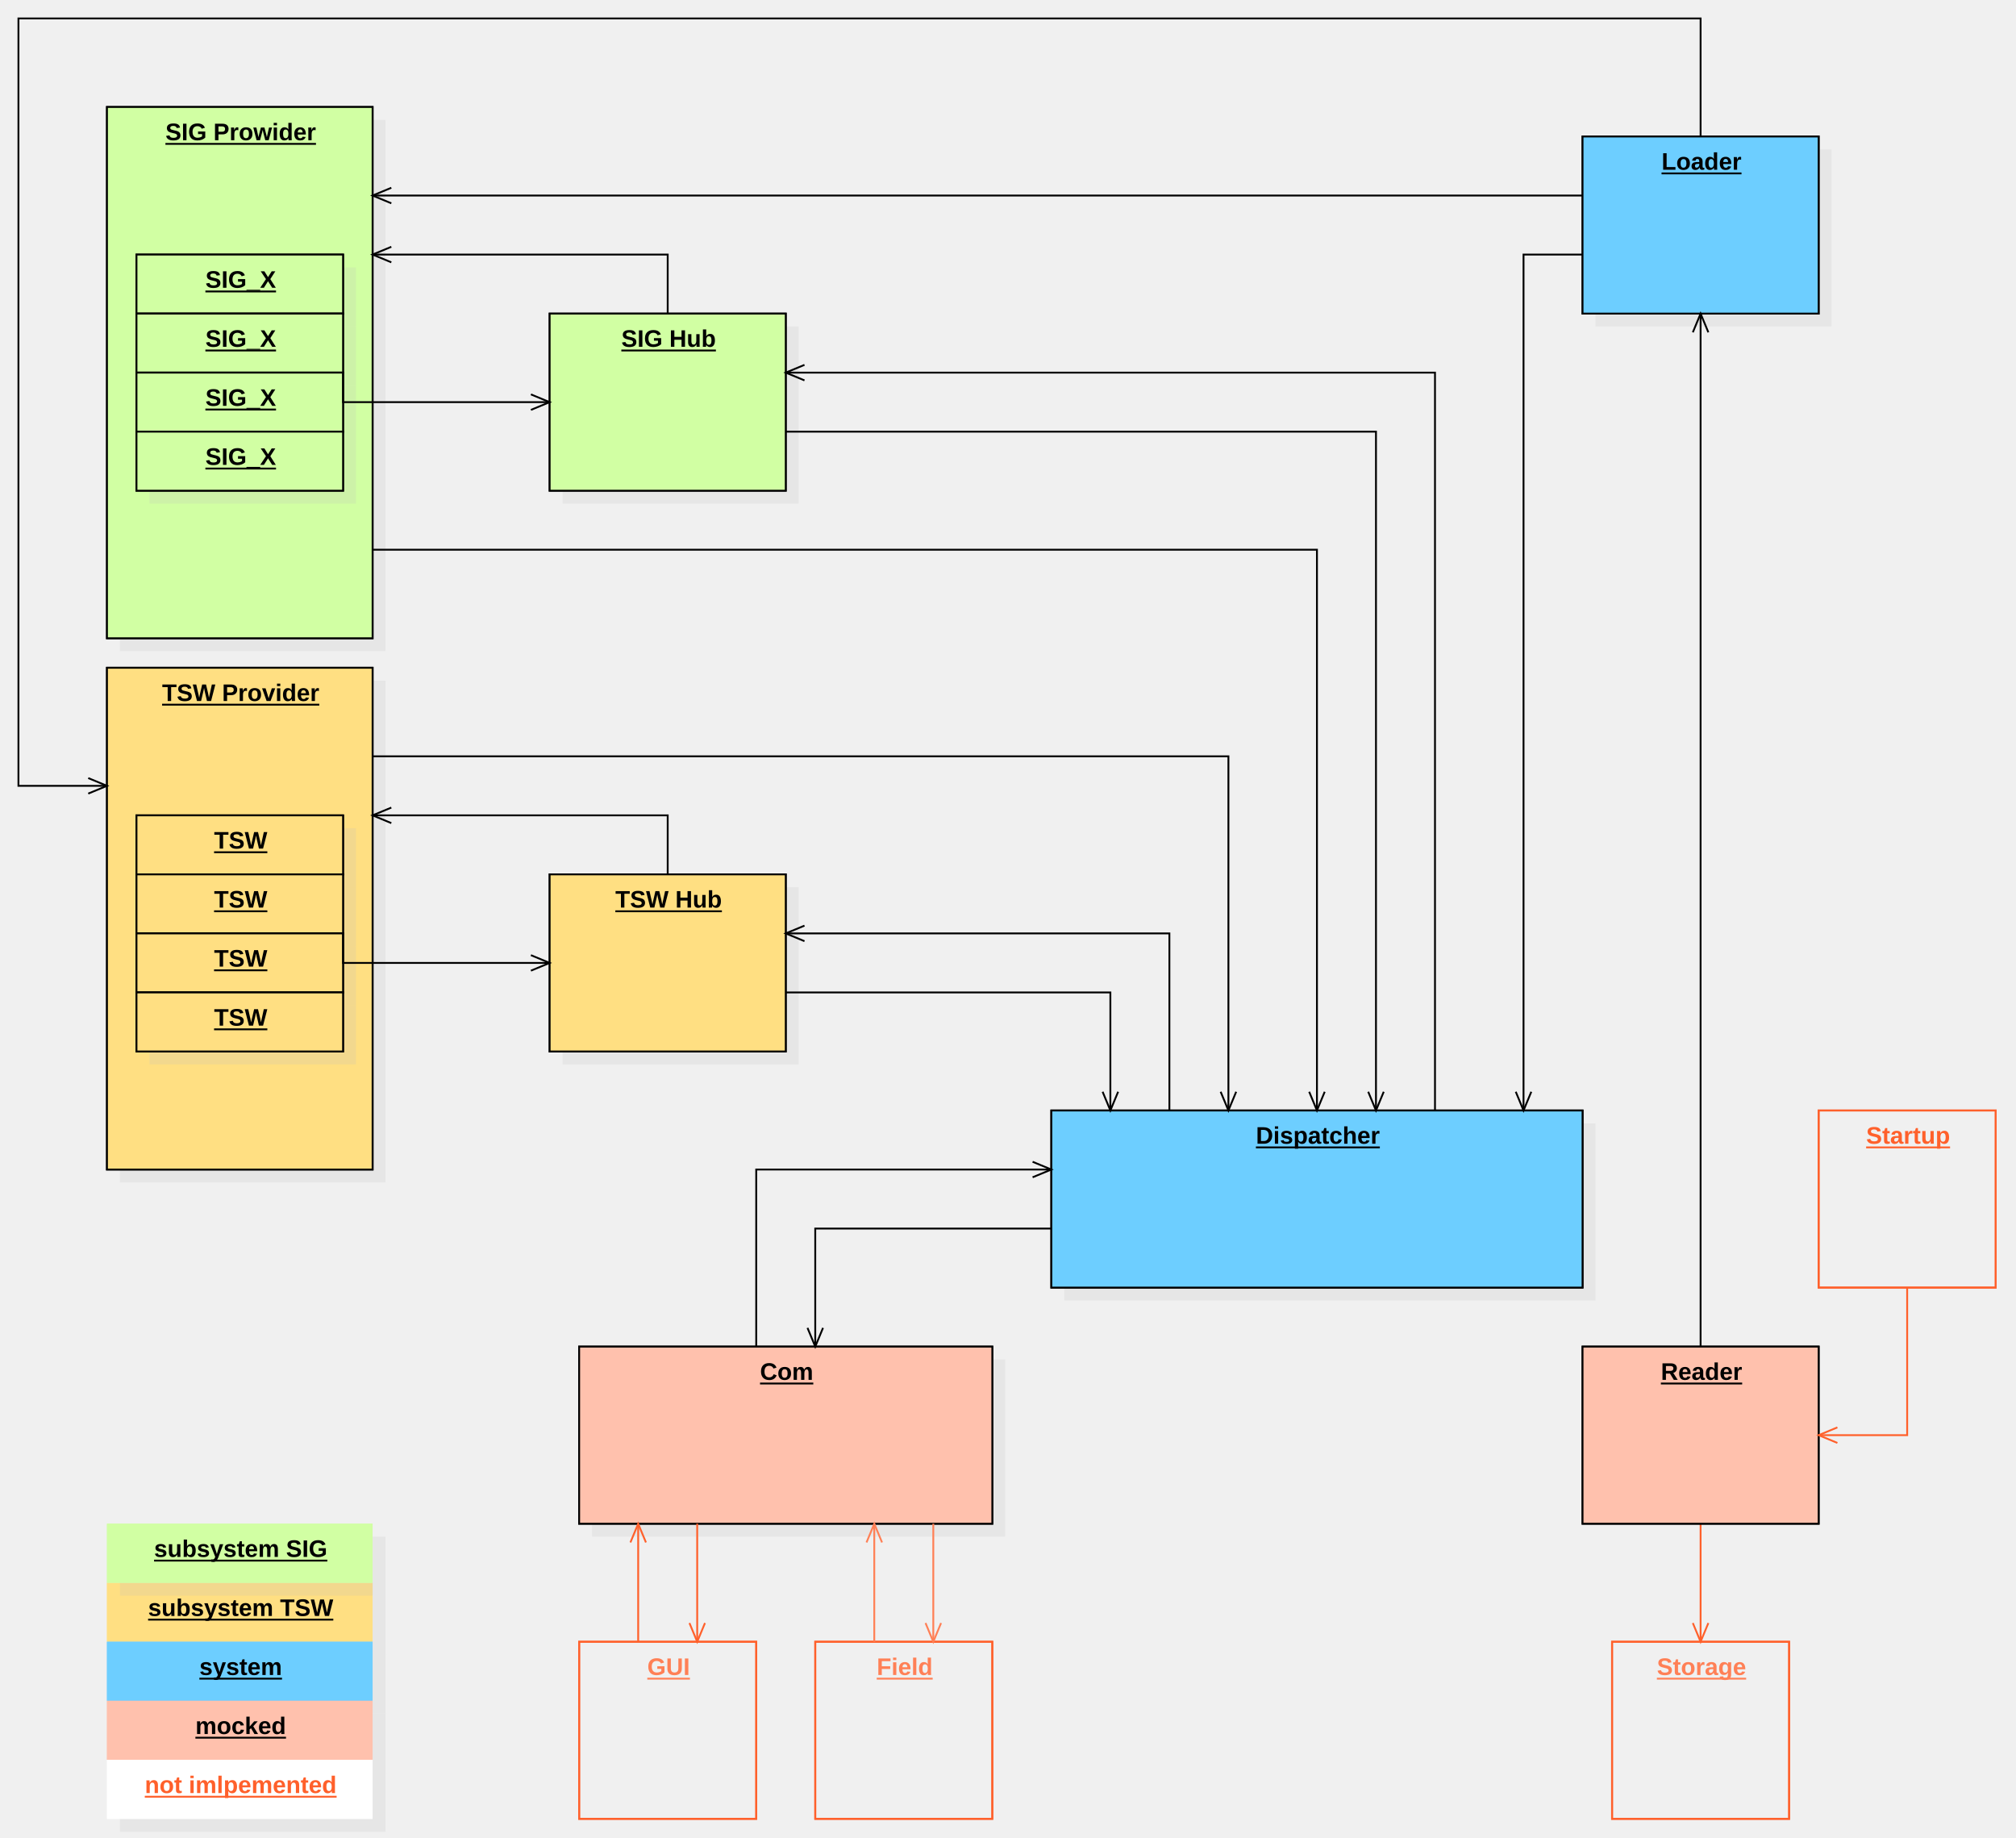
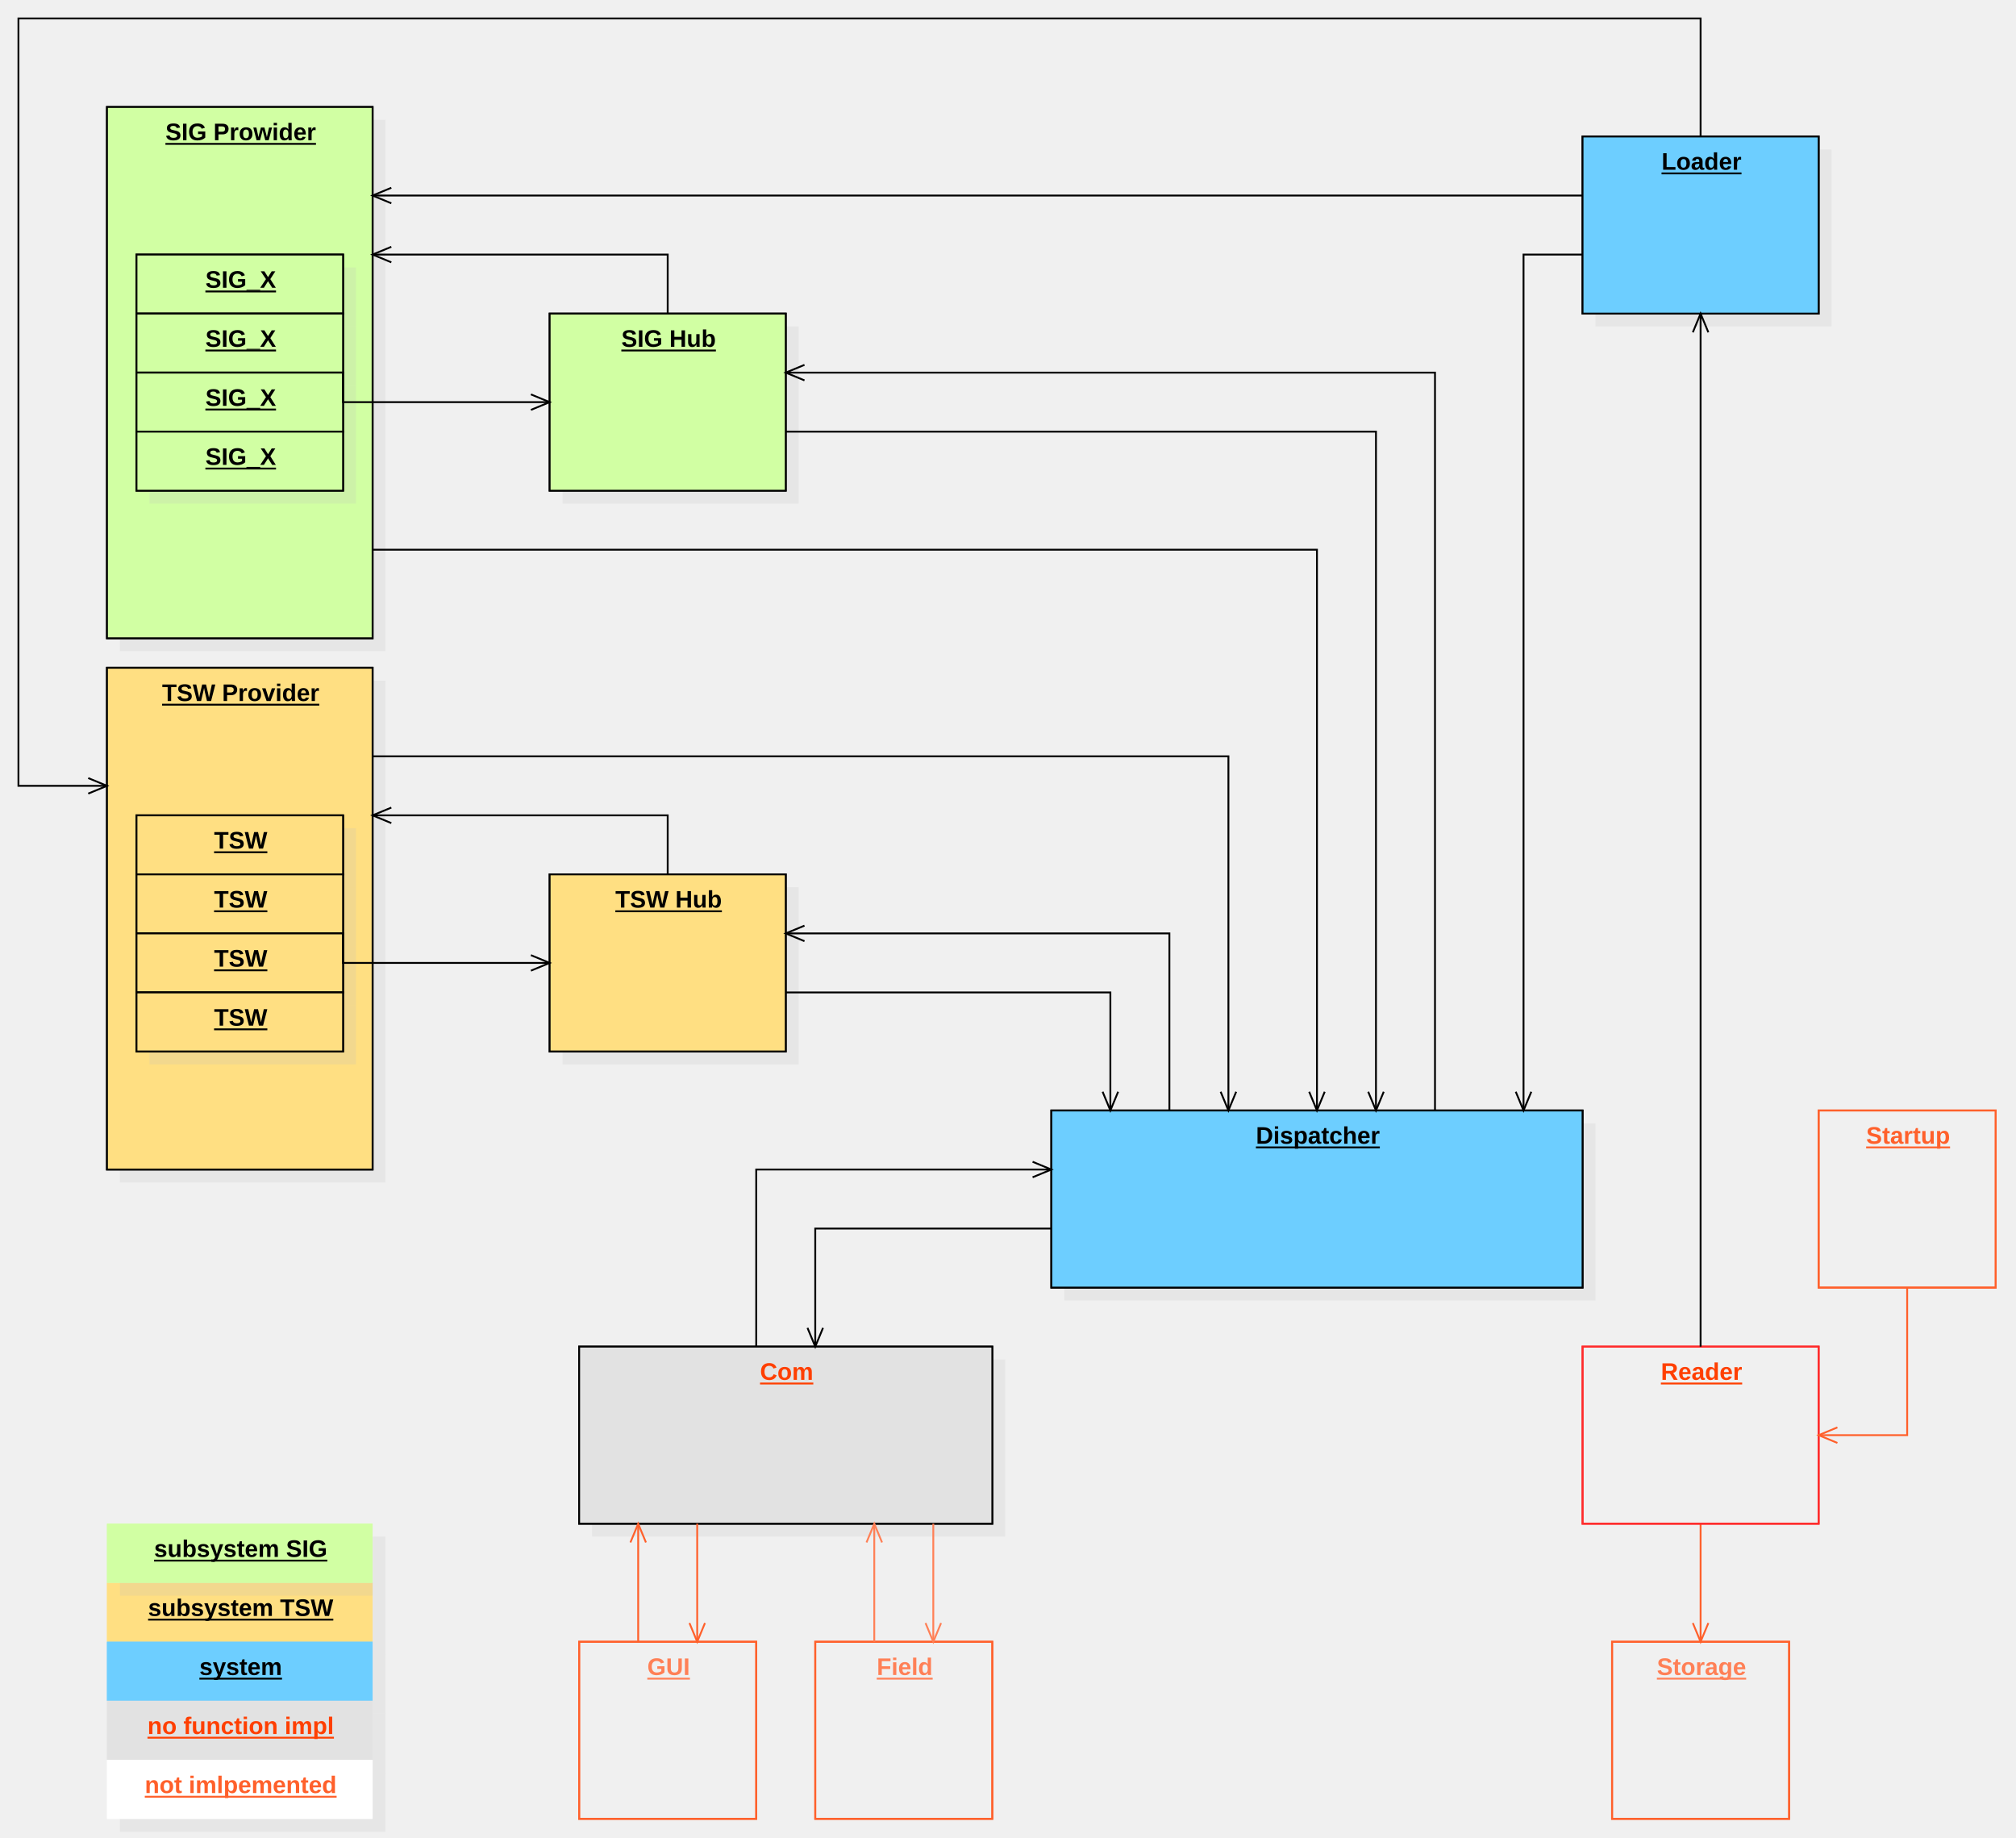
<svg xmlns="http://www.w3.org/2000/svg" version="1.1" width="1093" height="996">
  <defs />
  <g>
    <g>
      <rect fill="#C0C0C0" stroke="none" x="567" y="583" width="128" height="96" transform="matrix(1 0 0 1 -262 -102)" fill-opacity="0.2" />
    </g>
    <g>
      <rect fill="#FFDF82" stroke="none" x="560" y="576" width="128" height="96" transform="matrix(1 0 0 1 -262 -102)" />
    </g>
    <g>
      <path fill="none" stroke="#000000" paint-order="fill stroke markers" d=" M 298 474 L 426 474 L 426 570 L 298 570 L 298 474 Z Z" stroke-miterlimit="10" stroke-dasharray="" />
    </g>
    <g>
      <rect fill="#FFDF82" stroke="none" x="560" y="576" width="128" height="96" transform="matrix(1 0 0 1 -262 -102)" />
    </g>
    <g>
      <path fill="none" stroke="#000000" paint-order="fill stroke markers" d=" M 298 474 L 426 474 L 426 570 L 298 570 L 298 474 Z Z" stroke-miterlimit="10" stroke-dasharray="" />
    </g>
    <g>
      <g>
        <path fill="none" stroke="none" />
        <text fill="#000000" stroke="none" font-family="Arial" font-size="13px" font-style="normal" font-weight="bold" text-decoration="undefined" x="624.5" y="589.5" text-anchor="middle" dominant-baseline="central" transform="matrix(1 0 0 1 -262 -102)">
TSW Hub</text>
        <path fill="none" stroke="#000000" paint-order="fill stroke markers" d=" M 391.382 494 L 333.618 494" stroke-miterlimit="10" stroke-dasharray="" />
      </g>
    </g>
    <g>
      <rect fill="#C0C0C0" stroke="none" x="839" y="711" width="288" height="96" transform="matrix(1 0 0 1 -262 -102)" fill-opacity="0.2" />
    </g>
    <g>
      <rect fill="#6DCEFF" stroke="none" x="832" y="704" width="288" height="96" transform="matrix(1 0 0 1 -262 -102)" />
    </g>
    <g>
      <path fill="none" stroke="#000000" paint-order="fill stroke markers" d=" M 570 602 L 858 602 L 858 698 L 570 698 L 570 602 Z Z" stroke-miterlimit="10" stroke-dasharray="" />
    </g>
    <g>
      <rect fill="#6DCEFF" stroke="none" x="832" y="704" width="288" height="96" transform="matrix(1 0 0 1 -262 -102)" />
    </g>
    <g>
      <path fill="none" stroke="#000000" paint-order="fill stroke markers" d=" M 570 602 L 858 602 L 858 698 L 570 698 L 570 602 Z Z" stroke-miterlimit="10" stroke-dasharray="" />
    </g>
    <g>
      <g>
        <path fill="none" stroke="none" />
        <text fill="#000000" stroke="none" font-family="Arial" font-size="13px" font-style="normal" font-weight="bold" text-decoration="undefined" x="976.5" y="717.5" text-anchor="middle" dominant-baseline="central" transform="matrix(1 0 0 1 -262 -102)">
Dispatcher</text>
        <path fill="none" stroke="#000000" paint-order="fill stroke markers" d=" M 748.095 622 L 680.905 622" stroke-miterlimit="10" stroke-dasharray="" />
      </g>
    </g>
    <g>
      <rect fill="#C0C0C0" stroke="none" x="327" y="471" width="144" height="272" transform="matrix(1 0 0 1 -262 -102)" fill-opacity="0.2" />
    </g>
    <g>
      <rect fill="#FFDF82" stroke="none" x="320" y="464" width="144" height="272" transform="matrix(1 0 0 1 -262 -102)" />
    </g>
    <g>
      <path fill="none" stroke="#000000" paint-order="fill stroke markers" d=" M 58 362 L 202 362 L 202 634 L 58 634 L 58 362 Z Z" stroke-miterlimit="10" stroke-dasharray="" />
    </g>
    <g>
      <rect fill="#FFDF82" stroke="none" x="320" y="464" width="144" height="272" transform="matrix(1 0 0 1 -262 -102)" />
    </g>
    <g>
      <path fill="none" stroke="#000000" paint-order="fill stroke markers" d=" M 58 362 L 202 362 L 202 634 L 58 634 L 58 362 Z Z" stroke-miterlimit="10" stroke-dasharray="" />
    </g>
    <g>
      <g>
        <path fill="none" stroke="none" />
        <text fill="#000000" stroke="none" font-family="Arial" font-size="13px" font-style="normal" font-weight="bold" text-decoration="undefined" x="392.5" y="477.5" text-anchor="middle" dominant-baseline="central" transform="matrix(1 0 0 1 -262 -102)">
TSW Provider</text>
        <path fill="none" stroke="#000000" paint-order="fill stroke markers" d=" M 173.118 382 L 87.882 382" stroke-miterlimit="10" stroke-dasharray="" />
      </g>
    </g>
    <g>
      <path fill="none" stroke="#000000" paint-order="fill stroke markers" d=" M 362 474 L 362 442 L 202 442" stroke-miterlimit="10" stroke-dasharray="" />
    </g>
    <g>
      <path fill="none" stroke="#000000" paint-order="fill stroke markers" d=" M 212.163 437.79 L 202 442 L 212.163 446.21" stroke-miterlimit="10" stroke-dasharray="" />
    </g>
    <g>
      <path fill="none" stroke="#000000" paint-order="fill stroke markers" d=" M 634 602 L 634 506 L 426 506" stroke-miterlimit="10" stroke-dasharray="" />
    </g>
    <g>
      <path fill="none" stroke="#000000" paint-order="fill stroke markers" d=" M 436.163 501.79 L 426 506 L 436.163 510.21" stroke-miterlimit="10" stroke-dasharray="" />
    </g>
    <g>
      <path fill="none" stroke="#000000" paint-order="fill stroke markers" d=" M 426 538 L 602 538 L 602 602" stroke-miterlimit="10" stroke-dasharray="" />
    </g>
    <g>
      <path fill="none" stroke="#000000" paint-order="fill stroke markers" d=" M 597.79 591.837 L 602 602 L 606.21 591.837" stroke-miterlimit="10" stroke-dasharray="" />
    </g>
    <g>
      <rect fill="#C0C0C0" stroke="none" x="583" y="839" width="224" height="96" transform="matrix(1 0 0 1 -262 -102)" fill-opacity="0.2" />
    </g>
    <g>
-       <rect fill="#FFC1AD" stroke="none" x="576" y="832" width="224" height="96" transform="matrix(1 0 0 1 -262 -102)" />
+       <rect fill="#E2E2E2" stroke="none" x="576" y="832" width="224" height="96" transform="matrix(1 0 0 1 -262 -102)" />
    </g>
    <g>
      <path fill="none" stroke="#000000" paint-order="fill stroke markers" d=" M 314 730 L 538 730 L 538 826 L 314 826 L 314 730 Z Z" stroke-miterlimit="10" stroke-dasharray="" />
    </g>
    <g>
-       <rect fill="#FFC1AD" stroke="none" x="576" y="832" width="224" height="96" transform="matrix(1 0 0 1 -262 -102)" />
+       <rect fill="#E2E2E2" stroke="none" x="576" y="832" width="224" height="96" transform="matrix(1 0 0 1 -262 -102)" />
    </g>
    <g>
      <path fill="none" stroke="#000000" paint-order="fill stroke markers" d=" M 314 730 L 538 730 L 538 826 L 314 826 L 314 730 Z Z" stroke-miterlimit="10" stroke-dasharray="" />
    </g>
    <g>
      <g>
        <path fill="none" stroke="none" />
-         <text fill="#000000" stroke="none" font-family="Arial" font-size="13px" font-style="normal" font-weight="bold" text-decoration="undefined" x="688.5" y="845.5" text-anchor="middle" dominant-baseline="central" transform="matrix(1 0 0 1 -262 -102)">
+         <text fill="#FF3F00" stroke="none" font-family="Arial" font-size="13px" font-style="normal" font-weight="bold" text-decoration="undefined" x="688.5" y="845.5" text-anchor="middle" dominant-baseline="central" transform="matrix(1 0 0 1 -262 -102)">
Com</text>
-         <path fill="none" stroke="#000000" paint-order="fill stroke markers" d=" M 440.944 750 L 412.056 750" stroke-miterlimit="10" stroke-dasharray="" />
+         <path fill="none" stroke="#FF3F00" paint-order="fill stroke markers" d=" M 440.944 750 L 412.056 750" stroke-miterlimit="10" stroke-dasharray="" />
      </g>
    </g>
    <g>
      <path fill="none" stroke="#000000" paint-order="fill stroke markers" d=" M 410 730 L 410 634 L 570 634" stroke-miterlimit="10" stroke-dasharray="" />
    </g>
    <g>
      <path fill="none" stroke="#000000" paint-order="fill stroke markers" d=" M 559.837 638.21 L 570 634 L 559.837 629.79" stroke-miterlimit="10" stroke-dasharray="" />
    </g>
    <g>
      <rect fill="#C0C0C0" stroke="none" x="343" y="551" width="112" height="32" transform="matrix(1 0 0 1 -262 -102)" fill-opacity="0.2" />
    </g>
    <g>
      <rect fill="#FFDF82" stroke="none" x="336" y="544" width="112" height="32" transform="matrix(1 0 0 1 -262 -102)" />
    </g>
    <g>
      <path fill="none" stroke="#000000" paint-order="fill stroke markers" d=" M 74 442 L 186 442 L 186 474 L 74 474 L 74 442 Z Z" stroke-miterlimit="10" stroke-dasharray="" />
    </g>
    <g>
      <rect fill="#FFDF82" stroke="none" x="336" y="544" width="112" height="32" transform="matrix(1 0 0 1 -262 -102)" />
    </g>
    <g>
      <path fill="none" stroke="#000000" paint-order="fill stroke markers" d=" M 74 442 L 186 442 L 186 474 L 74 474 L 74 442 Z Z" stroke-miterlimit="10" stroke-dasharray="" />
    </g>
    <g>
      <g>
        <path fill="none" stroke="none" />
        <text fill="#000000" stroke="none" font-family="Arial" font-size="13px" font-style="normal" font-weight="bold" text-decoration="undefined" x="392.5" y="557.5" text-anchor="middle" dominant-baseline="central" transform="matrix(1 0 0 1 -262 -102)">
TSW</text>
        <path fill="none" stroke="#000000" paint-order="fill stroke markers" d=" M 144.941 462 L 116.059 462" stroke-miterlimit="10" stroke-dasharray="" />
      </g>
    </g>
    <g>
      <rect fill="#C0C0C0" stroke="none" x="343" y="583" width="112" height="32" transform="matrix(1 0 0 1 -262 -102)" fill-opacity="0.2" />
    </g>
    <g>
      <rect fill="#FFDF82" stroke="none" x="336" y="576" width="112" height="32" transform="matrix(1 0 0 1 -262 -102)" />
    </g>
    <g>
      <path fill="none" stroke="#000000" paint-order="fill stroke markers" d=" M 74 474 L 186 474 L 186 506 L 74 506 L 74 474 Z Z" stroke-miterlimit="10" stroke-dasharray="" />
    </g>
    <g>
      <rect fill="#FFDF82" stroke="none" x="336" y="576" width="112" height="32" transform="matrix(1 0 0 1 -262 -102)" />
    </g>
    <g>
      <path fill="none" stroke="#000000" paint-order="fill stroke markers" d=" M 74 474 L 186 474 L 186 506 L 74 506 L 74 474 Z Z" stroke-miterlimit="10" stroke-dasharray="" />
    </g>
    <g>
      <g>
        <path fill="none" stroke="none" />
        <text fill="#000000" stroke="none" font-family="Arial" font-size="13px" font-style="normal" font-weight="bold" text-decoration="undefined" x="392.5" y="589.5" text-anchor="middle" dominant-baseline="central" transform="matrix(1 0 0 1 -262 -102)">
TSW</text>
        <path fill="none" stroke="#000000" paint-order="fill stroke markers" d=" M 144.941 494 L 116.059 494" stroke-miterlimit="10" stroke-dasharray="" />
      </g>
    </g>
    <g>
      <rect fill="#C0C0C0" stroke="none" x="343" y="615" width="112" height="32" transform="matrix(1 0 0 1 -262 -102)" fill-opacity="0.2" />
    </g>
    <g>
      <rect fill="#FFDF82" stroke="none" x="336" y="608" width="112" height="32" transform="matrix(1 0 0 1 -262 -102)" />
    </g>
    <g>
      <path fill="none" stroke="#000000" paint-order="fill stroke markers" d=" M 74 506 L 186 506 L 186 538 L 74 538 L 74 506 Z Z" stroke-miterlimit="10" stroke-dasharray="" />
    </g>
    <g>
      <rect fill="#FFDF82" stroke="none" x="336" y="608" width="112" height="32" transform="matrix(1 0 0 1 -262 -102)" />
    </g>
    <g>
      <path fill="none" stroke="#000000" paint-order="fill stroke markers" d=" M 74 506 L 186 506 L 186 538 L 74 538 L 74 506 Z Z" stroke-miterlimit="10" stroke-dasharray="" />
    </g>
    <g>
      <g>
        <path fill="none" stroke="none" />
        <text fill="#000000" stroke="none" font-family="Arial" font-size="13px" font-style="normal" font-weight="bold" text-decoration="undefined" x="392.5" y="621.5" text-anchor="middle" dominant-baseline="central" transform="matrix(1 0 0 1 -262 -102)">
TSW</text>
        <path fill="none" stroke="#000000" paint-order="fill stroke markers" d=" M 144.941 526 L 116.059 526" stroke-miterlimit="10" stroke-dasharray="" />
      </g>
    </g>
    <g>
      <path fill="none" stroke="#000000" paint-order="fill stroke markers" d=" M 186 506 L 186 522 L 298 522" stroke-miterlimit="10" stroke-dasharray="" />
    </g>
    <g>
      <path fill="none" stroke="#000000" paint-order="fill stroke markers" d=" M 287.837 526.21 L 298 522 L 287.837 517.79" stroke-miterlimit="10" stroke-dasharray="" />
    </g>
    <g>
      <rect fill="#C0C0C0" stroke="none" x="1127" y="183" width="128" height="96" transform="matrix(1 0 0 1 -262 -102)" fill-opacity="0.2" />
    </g>
    <g>
      <rect fill="#6DCEFF" stroke="none" x="1120" y="176" width="128" height="96" transform="matrix(1 0 0 1 -262 -102)" />
    </g>
    <g>
      <path fill="none" stroke="#000000" paint-order="fill stroke markers" d=" M 858 74 L 986 74 L 986 170 L 858 170 L 858 74 Z Z" stroke-miterlimit="10" stroke-dasharray="" />
    </g>
    <g>
      <rect fill="#6DCEFF" stroke="none" x="1120" y="176" width="128" height="96" transform="matrix(1 0 0 1 -262 -102)" />
    </g>
    <g>
      <path fill="none" stroke="#000000" paint-order="fill stroke markers" d=" M 858 74 L 986 74 L 986 170 L 858 170 L 858 74 Z Z" stroke-miterlimit="10" stroke-dasharray="" />
    </g>
    <g>
      <g>
        <path fill="none" stroke="none" />
        <text fill="#000000" stroke="none" font-family="Arial" font-size="13px" font-style="normal" font-weight="bold" text-decoration="undefined" x="1184.5" y="189.5" text-anchor="middle" dominant-baseline="central" transform="matrix(1 0 0 1 -262 -102)">
Loader</text>
        <path fill="none" stroke="#000000" paint-order="fill stroke markers" d=" M 944.171 94 L 900.829 94" stroke-miterlimit="10" stroke-dasharray="" />
      </g>
    </g>
    <g>
      <rect fill="#FFFFFF00" stroke="none" x="576" y="992" width="96" height="96" transform="matrix(1 0 0 1 -262 -102)" />
    </g>
    <g>
      <path fill="none" stroke="#FF602B" paint-order="fill stroke markers" d=" M 314 890 L 410 890 L 410 986 L 314 986 L 314 890 Z Z" stroke-miterlimit="10" stroke-dasharray="" />
    </g>
    <g>
      <rect fill="#FFFFFF00" stroke="none" x="576" y="992" width="96" height="96" transform="matrix(1 0 0 1 -262 -102)" />
    </g>
    <g>
      <path fill="none" stroke="#FF602B" paint-order="fill stroke markers" d=" M 314 890 L 410 890 L 410 986 L 314 986 L 314 890 Z Z" stroke-miterlimit="10" stroke-dasharray="" />
    </g>
    <g>
      <g>
        <path fill="none" stroke="none" />
        <text fill="#FF8056" stroke="none" font-family="Arial" font-size="13px" font-style="normal" font-weight="bold" text-decoration="undefined" x="624.5" y="1005.5" text-anchor="middle" dominant-baseline="central" transform="matrix(1 0 0 1 -262 -102)">
GUI</text>
        <path fill="none" stroke="#FF8056" paint-order="fill stroke markers" d=" M 374.056 910 L 350.944 910" stroke-miterlimit="10" stroke-dasharray="" />
      </g>
    </g>
    <g>
      <rect fill="#FFFFFF00" stroke="none" x="704" y="992" width="96" height="96" transform="matrix(1 0 0 1 -262 -102)" />
    </g>
    <g>
      <path fill="none" stroke="#FF602B" paint-order="fill stroke markers" d=" M 442 890 L 538 890 L 538 986 L 442 986 L 442 890 Z Z" stroke-miterlimit="10" stroke-dasharray="" />
    </g>
    <g>
      <rect fill="#FFFFFF00" stroke="none" x="704" y="992" width="96" height="96" transform="matrix(1 0 0 1 -262 -102)" />
    </g>
    <g>
      <path fill="none" stroke="#FF602B" paint-order="fill stroke markers" d=" M 442 890 L 538 890 L 538 986 L 442 986 L 442 890 Z Z" stroke-miterlimit="10" stroke-dasharray="" />
    </g>
    <g>
      <g>
        <path fill="none" stroke="none" />
        <text fill="#FF8056" stroke="none" font-family="Arial" font-size="13px" font-style="normal" font-weight="bold" text-decoration="undefined" x="752.5" y="1005.5" text-anchor="middle" dominant-baseline="central" transform="matrix(1 0 0 1 -262 -102)">
Field</text>
        <path fill="none" stroke="#FF8056" paint-order="fill stroke markers" d=" M 505.668 910 L 475.332 910" stroke-miterlimit="10" stroke-dasharray="" />
      </g>
    </g>
    <g>
      <rect fill="#FFFFFF00" stroke="none" x="1136" y="992" width="96" height="96" transform="matrix(1 0 0 1 -262 -102)" />
    </g>
    <g>
      <path fill="none" stroke="#FF602B" paint-order="fill stroke markers" d=" M 874 890 L 970 890 L 970 986 L 874 986 L 874 890 Z Z" stroke-miterlimit="10" stroke-dasharray="" />
    </g>
    <g>
      <rect fill="#FFFFFF00" stroke="none" x="1136" y="992" width="96" height="96" transform="matrix(1 0 0 1 -262 -102)" />
    </g>
    <g>
      <path fill="none" stroke="#FF602B" paint-order="fill stroke markers" d=" M 874 890 L 970 890 L 970 986 L 874 986 L 874 890 Z Z" stroke-miterlimit="10" stroke-dasharray="" />
    </g>
    <g>
      <g>
        <path fill="none" stroke="none" />
        <text fill="#FF8056" stroke="none" font-family="Arial" font-size="13px" font-style="normal" font-weight="bold" text-decoration="undefined" x="1184.5" y="1005.5" text-anchor="middle" dominant-baseline="central" transform="matrix(1 0 0 1 -262 -102)">
Storage</text>
        <path fill="none" stroke="#FF8056" paint-order="fill stroke markers" d=" M 946.7 910 L 898.3 910" stroke-miterlimit="10" stroke-dasharray="" />
      </g>
    </g>
    <g>
      <path fill="none" stroke="#FF602B" paint-order="fill stroke markers" d=" M 346 890 L 346 826" stroke-miterlimit="10" stroke-dasharray="" />
    </g>
    <g>
      <path fill="none" stroke="#FF602B" paint-order="fill stroke markers" d=" M 350.21 836.163 L 346 826 L 341.79 836.163" stroke-miterlimit="10" stroke-dasharray="" />
    </g>
    <g>
      <path fill="none" stroke="#FF602B" paint-order="fill stroke markers" d=" M 378 826 L 378 890" stroke-miterlimit="10" stroke-dasharray="" />
    </g>
    <g>
      <path fill="none" stroke="#FF602B" paint-order="fill stroke markers" d=" M 373.79 879.837 L 378 890 L 382.21 879.837" stroke-miterlimit="10" stroke-dasharray="" />
    </g>
    <g>
      <path fill="none" stroke="#FF602B" paint-order="fill stroke markers" d=" M 922 826 L 922 890" stroke-miterlimit="10" stroke-dasharray="" />
    </g>
    <g>
      <path fill="none" stroke="#FF602B" paint-order="fill stroke markers" d=" M 917.79 879.837 L 922 890 L 926.21 879.837" stroke-miterlimit="10" stroke-dasharray="" />
    </g>
    <g>
      <path fill="none" stroke="#000000" paint-order="fill stroke markers" d=" M 858 138 L 826 138 L 826 602" stroke-miterlimit="10" stroke-dasharray="" />
    </g>
    <g>
      <path fill="none" stroke="#000000" paint-order="fill stroke markers" d=" M 821.79 591.837 L 826 602 L 830.21 591.837" stroke-miterlimit="10" stroke-dasharray="" />
    </g>
    <g>
-       <rect fill="#FFC1AD" stroke="none" x="1120" y="832" width="128" height="96" transform="matrix(1 0 0 1 -262 -102)" />
-     </g>
-     <g>
-       <path fill="none" stroke="#000000" paint-order="fill stroke markers" d=" M 858 730 L 986 730 L 986 826 L 858 826 L 858 730 Z Z" stroke-miterlimit="10" stroke-dasharray="" />
-     </g>
-     <g>
-       <rect fill="#FFC1AD" stroke="none" x="1120" y="832" width="128" height="96" transform="matrix(1 0 0 1 -262 -102)" />
-     </g>
-     <g>
-       <path fill="none" stroke="#000000" paint-order="fill stroke markers" d=" M 858 730 L 986 730 L 986 826 L 858 826 L 858 730 Z Z" stroke-miterlimit="10" stroke-dasharray="" />
-     </g>
-     <g>
-       <g>
-         <path fill="none" stroke="none" />
-         <text fill="#000000" stroke="none" font-family="Arial" font-size="13px" font-style="normal" font-weight="bold" text-decoration="undefined" x="1184.5" y="845.5" text-anchor="middle" dominant-baseline="central" transform="matrix(1 0 0 1 -262 -102)">
+       <rect fill="#FFFFFF00" stroke="none" x="1120" y="832" width="128" height="96" transform="matrix(1 0 0 1 -262 -102)" />
+     </g>
+     <g>
+       <path fill="none" stroke="#FF2B2B" paint-order="fill stroke markers" d=" M 858 730 L 986 730 L 986 826 L 858 826 L 858 730 Z Z" stroke-miterlimit="10" stroke-dasharray="" />
+     </g>
+     <g>
+       <rect fill="#FFFFFF00" stroke="none" x="1120" y="832" width="128" height="96" transform="matrix(1 0 0 1 -262 -102)" />
+     </g>
+     <g>
+       <path fill="none" stroke="#FF2B2B" paint-order="fill stroke markers" d=" M 858 730 L 986 730 L 986 826 L 858 826 L 858 730 Z Z" stroke-miterlimit="10" stroke-dasharray="" />
+     </g>
+     <g>
+       <g>
+         <path fill="none" stroke="none" />
+         <text fill="#FF3F00" stroke="none" font-family="Arial" font-size="13px" font-style="normal" font-weight="bold" text-decoration="undefined" x="1184.5" y="845.5" text-anchor="middle" dominant-baseline="central" transform="matrix(1 0 0 1 -262 -102)">
Reader</text>
-         <path fill="none" stroke="#000000" paint-order="fill stroke markers" d=" M 944.539 750 L 900.461 750" stroke-miterlimit="10" stroke-dasharray="" />
+         <path fill="none" stroke="#FF3F00" paint-order="fill stroke markers" d=" M 944.539 750 L 900.461 750" stroke-miterlimit="10" stroke-dasharray="" />
      </g>
    </g>
    <g>
      <rect fill="#FFFFFF00" stroke="none" x="1248" y="704" width="96" height="96" transform="matrix(1 0 0 1 -262 -102)" />
    </g>
    <g>
      <path fill="none" stroke="#FF602B" paint-order="fill stroke markers" d=" M 986 602 L 1082 602 L 1082 698 L 986 698 L 986 602 Z Z" stroke-miterlimit="10" stroke-dasharray="" />
    </g>
    <g>
      <rect fill="#FFFFFF00" stroke="none" x="1248" y="704" width="96" height="96" transform="matrix(1 0 0 1 -262 -102)" />
    </g>
    <g>
      <path fill="none" stroke="#FF602B" paint-order="fill stroke markers" d=" M 986 602 L 1082 602 L 1082 698 L 986 698 L 986 602 Z Z" stroke-miterlimit="10" stroke-dasharray="" />
    </g>
    <g>
      <g>
        <path fill="none" stroke="none" />
        <text fill="#FF602B" stroke="none" font-family="Arial" font-size="13px" font-style="normal" font-weight="bold" text-decoration="undefined" x="1296.5" y="717.5" text-anchor="middle" dominant-baseline="central" transform="matrix(1 0 0 1 -262 -102)">
Startup</text>
        <path fill="none" stroke="#FF602B" paint-order="fill stroke markers" d=" M 1057.25 622 L 1011.75 622" stroke-miterlimit="10" stroke-dasharray="" />
      </g>
    </g>
    <g>
      <path fill="none" stroke="#FF602B" paint-order="fill stroke markers" d=" M 1034 698 L 1034 778 L 986 778" stroke-miterlimit="10" stroke-dasharray="" />
    </g>
    <g>
      <path fill="none" stroke="#FF602B" paint-order="fill stroke markers" d=" M 996.163 773.79 L 986 778 L 996.163 782.21" stroke-miterlimit="10" stroke-dasharray="" />
    </g>
    <g>
      <path fill="none" stroke="#000000" paint-order="fill stroke markers" d=" M 922 730 L 922 170" stroke-miterlimit="10" stroke-dasharray="" />
    </g>
    <g>
      <path fill="none" stroke="#000000" paint-order="fill stroke markers" d=" M 926.21 180.163 L 922 170 L 917.79 180.163" stroke-miterlimit="10" stroke-dasharray="" />
    </g>
    <g>
      <path fill="none" stroke="#000000" paint-order="fill stroke markers" d=" M 202 410 L 666 410 L 666 602" stroke-miterlimit="10" stroke-dasharray="" />
    </g>
    <g>
      <path fill="none" stroke="#000000" paint-order="fill stroke markers" d=" M 661.79 591.837 L 666 602 L 670.21 591.837" stroke-miterlimit="10" stroke-dasharray="" />
    </g>
    <g>
      <rect fill="#C0C0C0" stroke="none" x="327" y="967" width="144" height="32" transform="matrix(1 0 0 1 -262 -102)" fill-opacity="0.2" />
    </g>
    <g>
      <rect fill="#FFDF82" stroke="none" x="320" y="960" width="144" height="32" transform="matrix(1 0 0 1 -262 -102)" />
    </g>
    <g>
      <path fill="none" stroke="#FFFFFF00" paint-order="fill stroke markers" d=" M 58 858 L 202 858 L 202 890 L 58 890 L 58 858 Z Z" stroke-miterlimit="10" stroke-dasharray="" />
    </g>
    <g>
      <rect fill="#FFDF82" stroke="none" x="320" y="960" width="144" height="32" transform="matrix(1 0 0 1 -262 -102)" />
    </g>
    <g>
      <path fill="none" stroke="#FFFFFF00" paint-order="fill stroke markers" d=" M 58 858 L 202 858 L 202 890 L 58 890 L 58 858 Z Z" stroke-miterlimit="10" stroke-dasharray="" />
    </g>
    <g>
      <g>
        <path fill="none" stroke="none" />
        <text fill="#000000" stroke="none" font-family="Arial" font-size="13px" font-style="normal" font-weight="bold" text-decoration="undefined" x="392.5" y="973.5" text-anchor="middle" dominant-baseline="central" transform="matrix(1 0 0 1 -262 -102)">
subsystem TSW</text>
        <path fill="none" stroke="#000000" paint-order="fill stroke markers" d=" M 180.707 878 L 80.293 878" stroke-miterlimit="10" stroke-dasharray="" />
      </g>
    </g>
    <g>
      <rect fill="#C0C0C0" stroke="none" x="327" y="999" width="144" height="32" transform="matrix(1 0 0 1 -262 -102)" fill-opacity="0.2" />
    </g>
    <g>
      <rect fill="#6DCEFF" stroke="none" x="320" y="992" width="144" height="32" transform="matrix(1 0 0 1 -262 -102)" />
    </g>
    <g>
      <path fill="none" stroke="#FFFFFF00" paint-order="fill stroke markers" d=" M 58 890 L 202 890 L 202 922 L 58 922 L 58 890 Z Z" stroke-miterlimit="10" stroke-dasharray="" />
    </g>
    <g>
      <rect fill="#6DCEFF" stroke="none" x="320" y="992" width="144" height="32" transform="matrix(1 0 0 1 -262 -102)" />
    </g>
    <g>
      <path fill="none" stroke="#FFFFFF00" paint-order="fill stroke markers" d=" M 58 890 L 202 890 L 202 922 L 58 922 L 58 890 Z Z" stroke-miterlimit="10" stroke-dasharray="" />
    </g>
    <g>
      <g>
        <path fill="none" stroke="none" />
        <text fill="#000000" stroke="none" font-family="Arial" font-size="13px" font-style="normal" font-weight="bold" text-decoration="undefined" x="392.5" y="1005.5" text-anchor="middle" dominant-baseline="central" transform="matrix(1 0 0 1 -262 -102)">
system</text>
        <path fill="none" stroke="#000000" paint-order="fill stroke markers" d=" M 152.904 910 L 108.096 910" stroke-miterlimit="10" stroke-dasharray="" />
      </g>
    </g>
    <g>
      <rect fill="#C0C0C0" stroke="none" x="327" y="1031" width="144" height="32" transform="matrix(1 0 0 1 -262 -102)" fill-opacity="0.2" />
    </g>
    <g>
-       <rect fill="#FFC1AD" stroke="none" x="320" y="1024" width="144" height="32" transform="matrix(1 0 0 1 -262 -102)" />
+       <rect fill="#E2E2E2" stroke="none" x="320" y="1024" width="144" height="32" transform="matrix(1 0 0 1 -262 -102)" />
    </g>
    <g>
      <path fill="none" stroke="#FFFFFF00" paint-order="fill stroke markers" d=" M 58 922 L 202 922 L 202 954 L 58 954 L 58 922 Z Z" stroke-miterlimit="10" stroke-dasharray="" />
    </g>
    <g>
-       <rect fill="#FFC1AD" stroke="none" x="320" y="1024" width="144" height="32" transform="matrix(1 0 0 1 -262 -102)" />
+       <rect fill="#E2E2E2" stroke="none" x="320" y="1024" width="144" height="32" transform="matrix(1 0 0 1 -262 -102)" />
    </g>
    <g>
      <path fill="none" stroke="#FFFFFF00" paint-order="fill stroke markers" d=" M 58 922 L 202 922 L 202 954 L 58 954 L 58 922 Z Z" stroke-miterlimit="10" stroke-dasharray="" />
    </g>
    <g>
      <g>
        <path fill="none" stroke="none" />
-         <text fill="#000000" stroke="none" font-family="Arial" font-size="13px" font-style="normal" font-weight="bold" text-decoration="undefined" x="392.5" y="1037.5" text-anchor="middle" dominant-baseline="central" transform="matrix(1 0 0 1 -262 -102)">
- mocked</text>
-         <path fill="none" stroke="#000000" paint-order="fill stroke markers" d=" M 155.065 942 L 105.935 942" stroke-miterlimit="10" stroke-dasharray="" />
+         <text fill="#FF3F00" stroke="none" font-family="Arial" font-size="13px" font-style="normal" font-weight="bold" text-decoration="undefined" x="392.5" y="1037.5" text-anchor="middle" dominant-baseline="central" transform="matrix(1 0 0 1 -262 -102)">
+ no function impl</text>
+         <path fill="none" stroke="#FF3F00" paint-order="fill stroke markers" d=" M 181.046 942 L 79.954 942" stroke-miterlimit="10" stroke-dasharray="" />
      </g>
    </g>
    <g>
      <rect fill="#C0C0C0" stroke="none" x="327" y="1063" width="144" height="32" transform="matrix(1 0 0 1 -262 -102)" fill-opacity="0.2" />
    </g>
    <g>
      <rect fill="#ffffff" stroke="none" x="320" y="1056" width="144" height="32" transform="matrix(1 0 0 1 -262 -102)" />
    </g>
    <g>
      <path fill="none" stroke="#FFFFFF00" paint-order="fill stroke markers" d=" M 58 954 L 202 954 L 202 986 L 58 986 L 58 954 Z Z" stroke-miterlimit="10" stroke-dasharray="" />
    </g>
    <g>
      <rect fill="#ffffff" stroke="none" x="320" y="1056" width="144" height="32" transform="matrix(1 0 0 1 -262 -102)" />
    </g>
    <g>
      <path fill="none" stroke="#FFFFFF00" paint-order="fill stroke markers" d=" M 58 954 L 202 954 L 202 986 L 58 986 L 58 954 Z Z" stroke-miterlimit="10" stroke-dasharray="" />
    </g>
    <g>
      <g>
        <path fill="none" stroke="none" />
        <text fill="#FF602B" stroke="none" font-family="Arial" font-size="13px" font-style="normal" font-weight="bold" text-decoration="undefined" x="392.5" y="1069.5" text-anchor="middle" dominant-baseline="central" transform="matrix(1 0 0 1 -262 -102)">
not imlpemented</text>
        <path fill="none" stroke="#FF602B" paint-order="fill stroke markers" d=" M 182.503 974 L 78.497 974" stroke-miterlimit="10" stroke-dasharray="" />
      </g>
    </g>
    <g>
      <rect fill="#C0C0C0" stroke="none" x="327" y="167" width="144" height="288" transform="matrix(1 0 0 1 -262 -102)" fill-opacity="0.2" />
    </g>
    <g>
      <rect fill="#D1FFA3" stroke="none" x="320" y="160" width="144" height="288" transform="matrix(1 0 0 1 -262 -102)" />
    </g>
    <g>
      <path fill="none" stroke="#000000" paint-order="fill stroke markers" d=" M 58 58 L 202 58 L 202 346 L 58 346 L 58 58 Z Z" stroke-miterlimit="10" stroke-dasharray="" />
    </g>
    <g>
      <rect fill="#D1FFA3" stroke="none" x="320" y="160" width="144" height="288" transform="matrix(1 0 0 1 -262 -102)" />
    </g>
    <g>
      <path fill="none" stroke="#000000" paint-order="fill stroke markers" d=" M 58 58 L 202 58 L 202 346 L 58 346 L 58 58 Z Z" stroke-miterlimit="10" stroke-dasharray="" />
    </g>
    <g>
      <g>
        <path fill="none" stroke="none" />
        <text fill="#000000" stroke="none" font-family="Arial" font-size="13px" font-style="normal" font-weight="bold" text-decoration="undefined" x="392.5" y="173.5" text-anchor="middle" dominant-baseline="central" transform="matrix(1 0 0 1 -262 -102)">
SIG Prowider</text>
        <path fill="none" stroke="#000000" paint-order="fill stroke markers" d=" M 171.315 78 L 89.685 78" stroke-miterlimit="10" stroke-dasharray="" />
      </g>
    </g>
    <g>
      <rect fill="#C0C0C0" stroke="none" x="343" y="247" width="112" height="32" transform="matrix(1 0 0 1 -262 -102)" fill-opacity="0.2" />
    </g>
    <g>
      <rect fill="#D1FFA3" stroke="none" x="336" y="240" width="112" height="32" transform="matrix(1 0 0 1 -262 -102)" />
    </g>
    <g>
      <path fill="none" stroke="#000000" paint-order="fill stroke markers" d=" M 74 138 L 186 138 L 186 170 L 74 170 L 74 138 Z Z" stroke-miterlimit="10" stroke-dasharray="" />
    </g>
    <g>
      <rect fill="#D1FFA3" stroke="none" x="336" y="240" width="112" height="32" transform="matrix(1 0 0 1 -262 -102)" />
    </g>
    <g>
      <path fill="none" stroke="#000000" paint-order="fill stroke markers" d=" M 74 138 L 186 138 L 186 170 L 74 170 L 74 138 Z Z" stroke-miterlimit="10" stroke-dasharray="" />
    </g>
    <g>
      <g>
        <path fill="none" stroke="none" />
        <text fill="#000000" stroke="none" font-family="Arial" font-size="13px" font-style="normal" font-weight="bold" text-decoration="undefined" x="392.5" y="253.5" text-anchor="middle" dominant-baseline="central" transform="matrix(1 0 0 1 -262 -102)">
SIG_X</text>
        <path fill="none" stroke="#000000" paint-order="fill stroke markers" d=" M 149.648 158 L 111.352 158" stroke-miterlimit="10" stroke-dasharray="" />
      </g>
    </g>
    <g>
      <rect fill="#C0C0C0" stroke="none" x="343" y="279" width="112" height="32" transform="matrix(1 0 0 1 -262 -102)" fill-opacity="0.2" />
    </g>
    <g>
      <rect fill="#D1FFA3" stroke="none" x="336" y="272" width="112" height="32" transform="matrix(1 0 0 1 -262 -102)" />
    </g>
    <g>
      <path fill="none" stroke="#000000" paint-order="fill stroke markers" d=" M 74 170 L 186 170 L 186 202 L 74 202 L 74 170 Z Z" stroke-miterlimit="10" stroke-dasharray="" />
    </g>
    <g>
      <rect fill="#D1FFA3" stroke="none" x="336" y="272" width="112" height="32" transform="matrix(1 0 0 1 -262 -102)" />
    </g>
    <g>
      <path fill="none" stroke="#000000" paint-order="fill stroke markers" d=" M 74 170 L 186 170 L 186 202 L 74 202 L 74 170 Z Z" stroke-miterlimit="10" stroke-dasharray="" />
    </g>
    <g>
      <g>
        <path fill="none" stroke="none" />
        <text fill="#000000" stroke="none" font-family="Arial" font-size="13px" font-style="normal" font-weight="bold" text-decoration="undefined" x="392.5" y="285.5" text-anchor="middle" dominant-baseline="central" transform="matrix(1 0 0 1 -262 -102)">
SIG_X</text>
        <path fill="none" stroke="#000000" paint-order="fill stroke markers" d=" M 149.648 190 L 111.352 190" stroke-miterlimit="10" stroke-dasharray="" />
      </g>
    </g>
    <g>
      <rect fill="#C0C0C0" stroke="none" x="343" y="311" width="112" height="32" transform="matrix(1 0 0 1 -262 -102)" fill-opacity="0.2" />
    </g>
    <g>
      <rect fill="#D1FFA3" stroke="none" x="336" y="304" width="112" height="32" transform="matrix(1 0 0 1 -262 -102)" />
    </g>
    <g>
      <path fill="none" stroke="#000000" paint-order="fill stroke markers" d=" M 74 202 L 186 202 L 186 234 L 74 234 L 74 202 Z Z" stroke-miterlimit="10" stroke-dasharray="" />
    </g>
    <g>
      <rect fill="#D1FFA3" stroke="none" x="336" y="304" width="112" height="32" transform="matrix(1 0 0 1 -262 -102)" />
    </g>
    <g>
      <path fill="none" stroke="#000000" paint-order="fill stroke markers" d=" M 74 202 L 186 202 L 186 234 L 74 234 L 74 202 Z Z" stroke-miterlimit="10" stroke-dasharray="" />
    </g>
    <g>
      <g>
        <path fill="none" stroke="none" />
        <text fill="#000000" stroke="none" font-family="Arial" font-size="13px" font-style="normal" font-weight="bold" text-decoration="undefined" x="392.5" y="317.5" text-anchor="middle" dominant-baseline="central" transform="matrix(1 0 0 1 -262 -102)">
SIG_X</text>
        <path fill="none" stroke="#000000" paint-order="fill stroke markers" d=" M 149.648 222 L 111.352 222" stroke-miterlimit="10" stroke-dasharray="" />
      </g>
    </g>
    <g>
      <rect fill="#C0C0C0" stroke="none" x="567" y="279" width="128" height="96" transform="matrix(1 0 0 1 -262 -102)" fill-opacity="0.2" />
    </g>
    <g>
      <rect fill="#D1FFA3" stroke="none" x="560" y="272" width="128" height="96" transform="matrix(1 0 0 1 -262 -102)" />
    </g>
    <g>
      <path fill="none" stroke="#000000" paint-order="fill stroke markers" d=" M 298 170 L 426 170 L 426 266 L 298 266 L 298 170 Z Z" stroke-miterlimit="10" stroke-dasharray="" />
    </g>
    <g>
      <rect fill="#D1FFA3" stroke="none" x="560" y="272" width="128" height="96" transform="matrix(1 0 0 1 -262 -102)" />
    </g>
    <g>
      <path fill="none" stroke="#000000" paint-order="fill stroke markers" d=" M 298 170 L 426 170 L 426 266 L 298 266 L 298 170 Z Z" stroke-miterlimit="10" stroke-dasharray="" />
    </g>
    <g>
      <g>
        <path fill="none" stroke="none" />
        <text fill="#000000" stroke="none" font-family="Arial" font-size="13px" font-style="normal" font-weight="bold" text-decoration="undefined" x="624.5" y="285.5" text-anchor="middle" dominant-baseline="central" transform="matrix(1 0 0 1 -262 -102)">
SIG Hub</text>
        <path fill="none" stroke="#000000" paint-order="fill stroke markers" d=" M 388.138 190 L 336.862 190" stroke-miterlimit="10" stroke-dasharray="" />
      </g>
    </g>
    <g>
      <path fill="none" stroke="#000000" paint-order="fill stroke markers" d=" M 202 298 L 714 298 L 714 602" stroke-miterlimit="10" stroke-dasharray="" />
    </g>
    <g>
      <path fill="none" stroke="#000000" paint-order="fill stroke markers" d=" M 709.79 591.837 L 714 602 L 718.21 591.837" stroke-miterlimit="10" stroke-dasharray="" />
    </g>
    <g>
      <path fill="none" stroke="#000000" paint-order="fill stroke markers" d=" M 778 602 L 778 202 L 426 202" stroke-miterlimit="10" stroke-dasharray="" />
    </g>
    <g>
      <path fill="none" stroke="#000000" paint-order="fill stroke markers" d=" M 436.163 197.79 L 426 202 L 436.163 206.21" stroke-miterlimit="10" stroke-dasharray="" />
    </g>
    <g>
      <path fill="none" stroke="#000000" paint-order="fill stroke markers" d=" M 426 234 L 746 234 L 746 602" stroke-miterlimit="10" stroke-dasharray="" />
    </g>
    <g>
      <path fill="none" stroke="#000000" paint-order="fill stroke markers" d=" M 741.79 591.837 L 746 602 L 750.21 591.837" stroke-miterlimit="10" stroke-dasharray="" />
    </g>
    <g>
      <path fill="none" stroke="#000000" paint-order="fill stroke markers" d=" M 858 106 L 202 106" stroke-miterlimit="10" stroke-dasharray="" />
    </g>
    <g>
      <path fill="none" stroke="#000000" paint-order="fill stroke markers" d=" M 212.163 101.79 L 202 106 L 212.163 110.21" stroke-miterlimit="10" stroke-dasharray="" />
    </g>
    <g>
      <path fill="none" stroke="#000000" paint-order="fill stroke markers" d=" M 922 74 L 922 10 L 10 10 L 10 426 L 58 426" stroke-miterlimit="10" stroke-dasharray="" />
    </g>
    <g>
      <path fill="none" stroke="#000000" paint-order="fill stroke markers" d=" M 47.837 430.21 L 58 426 L 47.837 421.79" stroke-miterlimit="10" stroke-dasharray="" />
    </g>
    <g>
      <path fill="none" stroke="#000000" paint-order="fill stroke markers" d=" M 362 170 L 362 138 L 202 138" stroke-miterlimit="10" stroke-dasharray="" />
    </g>
    <g>
      <path fill="none" stroke="#000000" paint-order="fill stroke markers" d=" M 212.163 133.79 L 202 138 L 212.163 142.21" stroke-miterlimit="10" stroke-dasharray="" />
    </g>
    <g>
      <path fill="none" stroke="#000000" paint-order="fill stroke markers" d=" M 186 202 L 186 218 L 298 218" stroke-miterlimit="10" stroke-dasharray="" />
    </g>
    <g>
      <path fill="none" stroke="#000000" paint-order="fill stroke markers" d=" M 287.837 222.21 L 298 218 L 287.837 213.79" stroke-miterlimit="10" stroke-dasharray="" />
    </g>
    <g>
      <path fill="none" stroke="#000000" paint-order="fill stroke markers" d=" M 570 666 L 442 666 L 442 730" stroke-miterlimit="10" stroke-dasharray="" />
    </g>
    <g>
      <path fill="none" stroke="#000000" paint-order="fill stroke markers" d=" M 437.79 719.837 L 442 730 L 446.21 719.837" stroke-miterlimit="10" stroke-dasharray="" />
    </g>
    <g>
      <rect fill="#C0C0C0" stroke="none" x="327" y="935" width="144" height="32" transform="matrix(1 0 0 1 -262 -102)" fill-opacity="0.2" />
    </g>
    <g>
      <rect fill="#D1FFA3" stroke="none" x="320" y="928" width="144" height="32" transform="matrix(1 0 0 1 -262 -102)" />
    </g>
    <g>
      <path fill="none" stroke="#FFFFFF00" paint-order="fill stroke markers" d=" M 58 826 L 202 826 L 202 858 L 58 858 L 58 826 Z Z" stroke-miterlimit="10" stroke-dasharray="" />
    </g>
    <g>
      <rect fill="#D1FFA3" stroke="none" x="320" y="928" width="144" height="32" transform="matrix(1 0 0 1 -262 -102)" />
    </g>
    <g>
      <path fill="none" stroke="#FFFFFF00" paint-order="fill stroke markers" d=" M 58 826 L 202 826 L 202 858 L 58 858 L 58 826 Z Z" stroke-miterlimit="10" stroke-dasharray="" />
    </g>
    <g>
      <g>
        <path fill="none" stroke="none" />
        <text fill="#000000" stroke="none" font-family="Arial" font-size="13px" font-style="normal" font-weight="bold" text-decoration="undefined" x="392.5" y="941.5" text-anchor="middle" dominant-baseline="central" transform="matrix(1 0 0 1 -262 -102)">
subsystem SIG</text>
        <path fill="none" stroke="#000000" paint-order="fill stroke markers" d=" M 177.463 846 L 83.537 846" stroke-miterlimit="10" stroke-dasharray="" />
      </g>
    </g>
    <g>
      <path fill="none" stroke="#FF8056" paint-order="fill stroke markers" d=" M 474 890 L 474 826" stroke-miterlimit="10" stroke-dasharray="" />
    </g>
    <g>
      <path fill="none" stroke="#FF8056" paint-order="fill stroke markers" d=" M 478.21 836.163 L 474 826 L 469.79 836.163" stroke-miterlimit="10" stroke-dasharray="" />
    </g>
    <g>
      <path fill="none" stroke="#FF8056" paint-order="fill stroke markers" d=" M 506 826 L 506 890" stroke-miterlimit="10" stroke-dasharray="" />
    </g>
    <g>
      <path fill="none" stroke="#FF8056" paint-order="fill stroke markers" d=" M 501.79 879.837 L 506 890 L 510.21 879.837" stroke-miterlimit="10" stroke-dasharray="" />
    </g>
    <g>
      <rect fill="#C0C0C0" stroke="none" x="343" y="343" width="112" height="32" transform="matrix(1 0 0 1 -262 -102)" fill-opacity="0.2" />
    </g>
    <g>
      <rect fill="#D1FFA3" stroke="none" x="336" y="336" width="112" height="32" transform="matrix(1 0 0 1 -262 -102)" />
    </g>
    <g>
      <path fill="none" stroke="#000000" paint-order="fill stroke markers" d=" M 74 234 L 186 234 L 186 266 L 74 266 L 74 234 Z Z" stroke-miterlimit="10" stroke-dasharray="" />
    </g>
    <g>
      <rect fill="#D1FFA3" stroke="none" x="336" y="336" width="112" height="32" transform="matrix(1 0 0 1 -262 -102)" />
    </g>
    <g>
      <path fill="none" stroke="#000000" paint-order="fill stroke markers" d=" M 74 234 L 186 234 L 186 266 L 74 266 L 74 234 Z Z" stroke-miterlimit="10" stroke-dasharray="" />
    </g>
    <g>
      <g>
        <path fill="none" stroke="none" />
        <text fill="#000000" stroke="none" font-family="Arial" font-size="13px" font-style="normal" font-weight="bold" text-decoration="undefined" x="392.5" y="349.5" text-anchor="middle" dominant-baseline="central" transform="matrix(1 0 0 1 -262 -102)">
SIG_X</text>
        <path fill="none" stroke="#000000" paint-order="fill stroke markers" d=" M 149.648 254 L 111.352 254" stroke-miterlimit="10" stroke-dasharray="" />
      </g>
    </g>
    <g>
      <rect fill="#C0C0C0" stroke="none" x="343" y="647" width="112" height="32" transform="matrix(1 0 0 1 -262 -102)" fill-opacity="0.2" />
    </g>
    <g>
      <rect fill="#FFDF82" stroke="none" x="336" y="640" width="112" height="32" transform="matrix(1 0 0 1 -262 -102)" />
    </g>
    <g>
      <path fill="none" stroke="#000000" paint-order="fill stroke markers" d=" M 74 538 L 186 538 L 186 570 L 74 570 L 74 538 Z Z" stroke-miterlimit="10" stroke-dasharray="" />
    </g>
    <g>
      <rect fill="#FFDF82" stroke="none" x="336" y="640" width="112" height="32" transform="matrix(1 0 0 1 -262 -102)" />
    </g>
    <g>
      <path fill="none" stroke="#000000" paint-order="fill stroke markers" d=" M 74 538 L 186 538 L 186 570 L 74 570 L 74 538 Z Z" stroke-miterlimit="10" stroke-dasharray="" />
    </g>
    <g>
      <g>
        <path fill="none" stroke="none" />
        <text fill="#000000" stroke="none" font-family="Arial" font-size="13px" font-style="normal" font-weight="bold" text-decoration="undefined" x="392.5" y="653.5" text-anchor="middle" dominant-baseline="central" transform="matrix(1 0 0 1 -262 -102)">
TSW</text>
        <path fill="none" stroke="#000000" paint-order="fill stroke markers" d=" M 144.941 558 L 116.059 558" stroke-miterlimit="10" stroke-dasharray="" />
      </g>
    </g>
  </g>
</svg>
